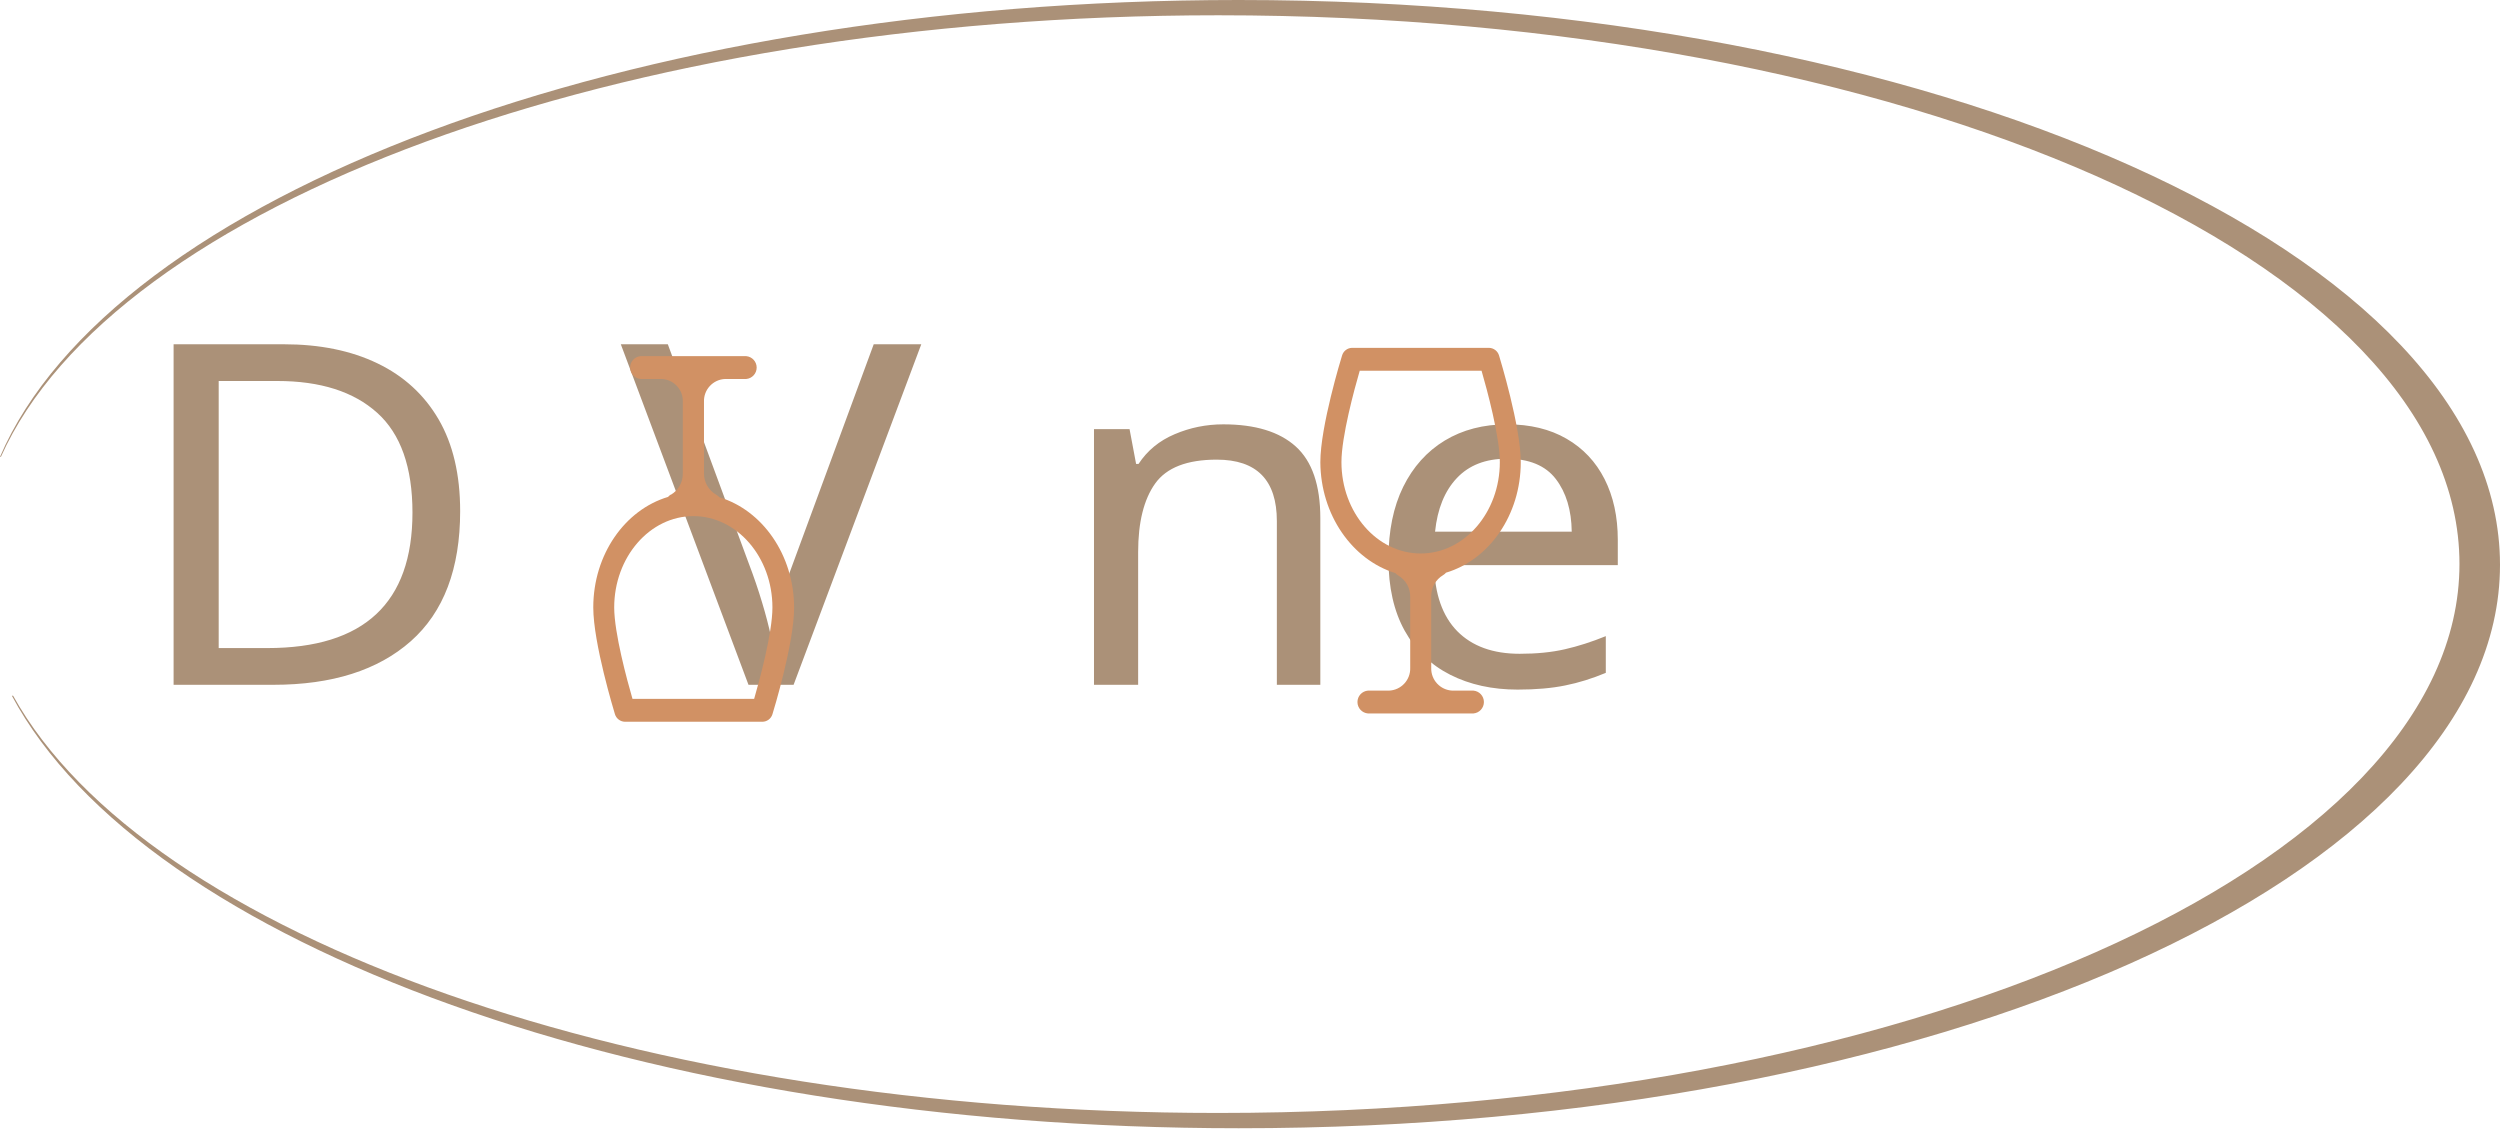
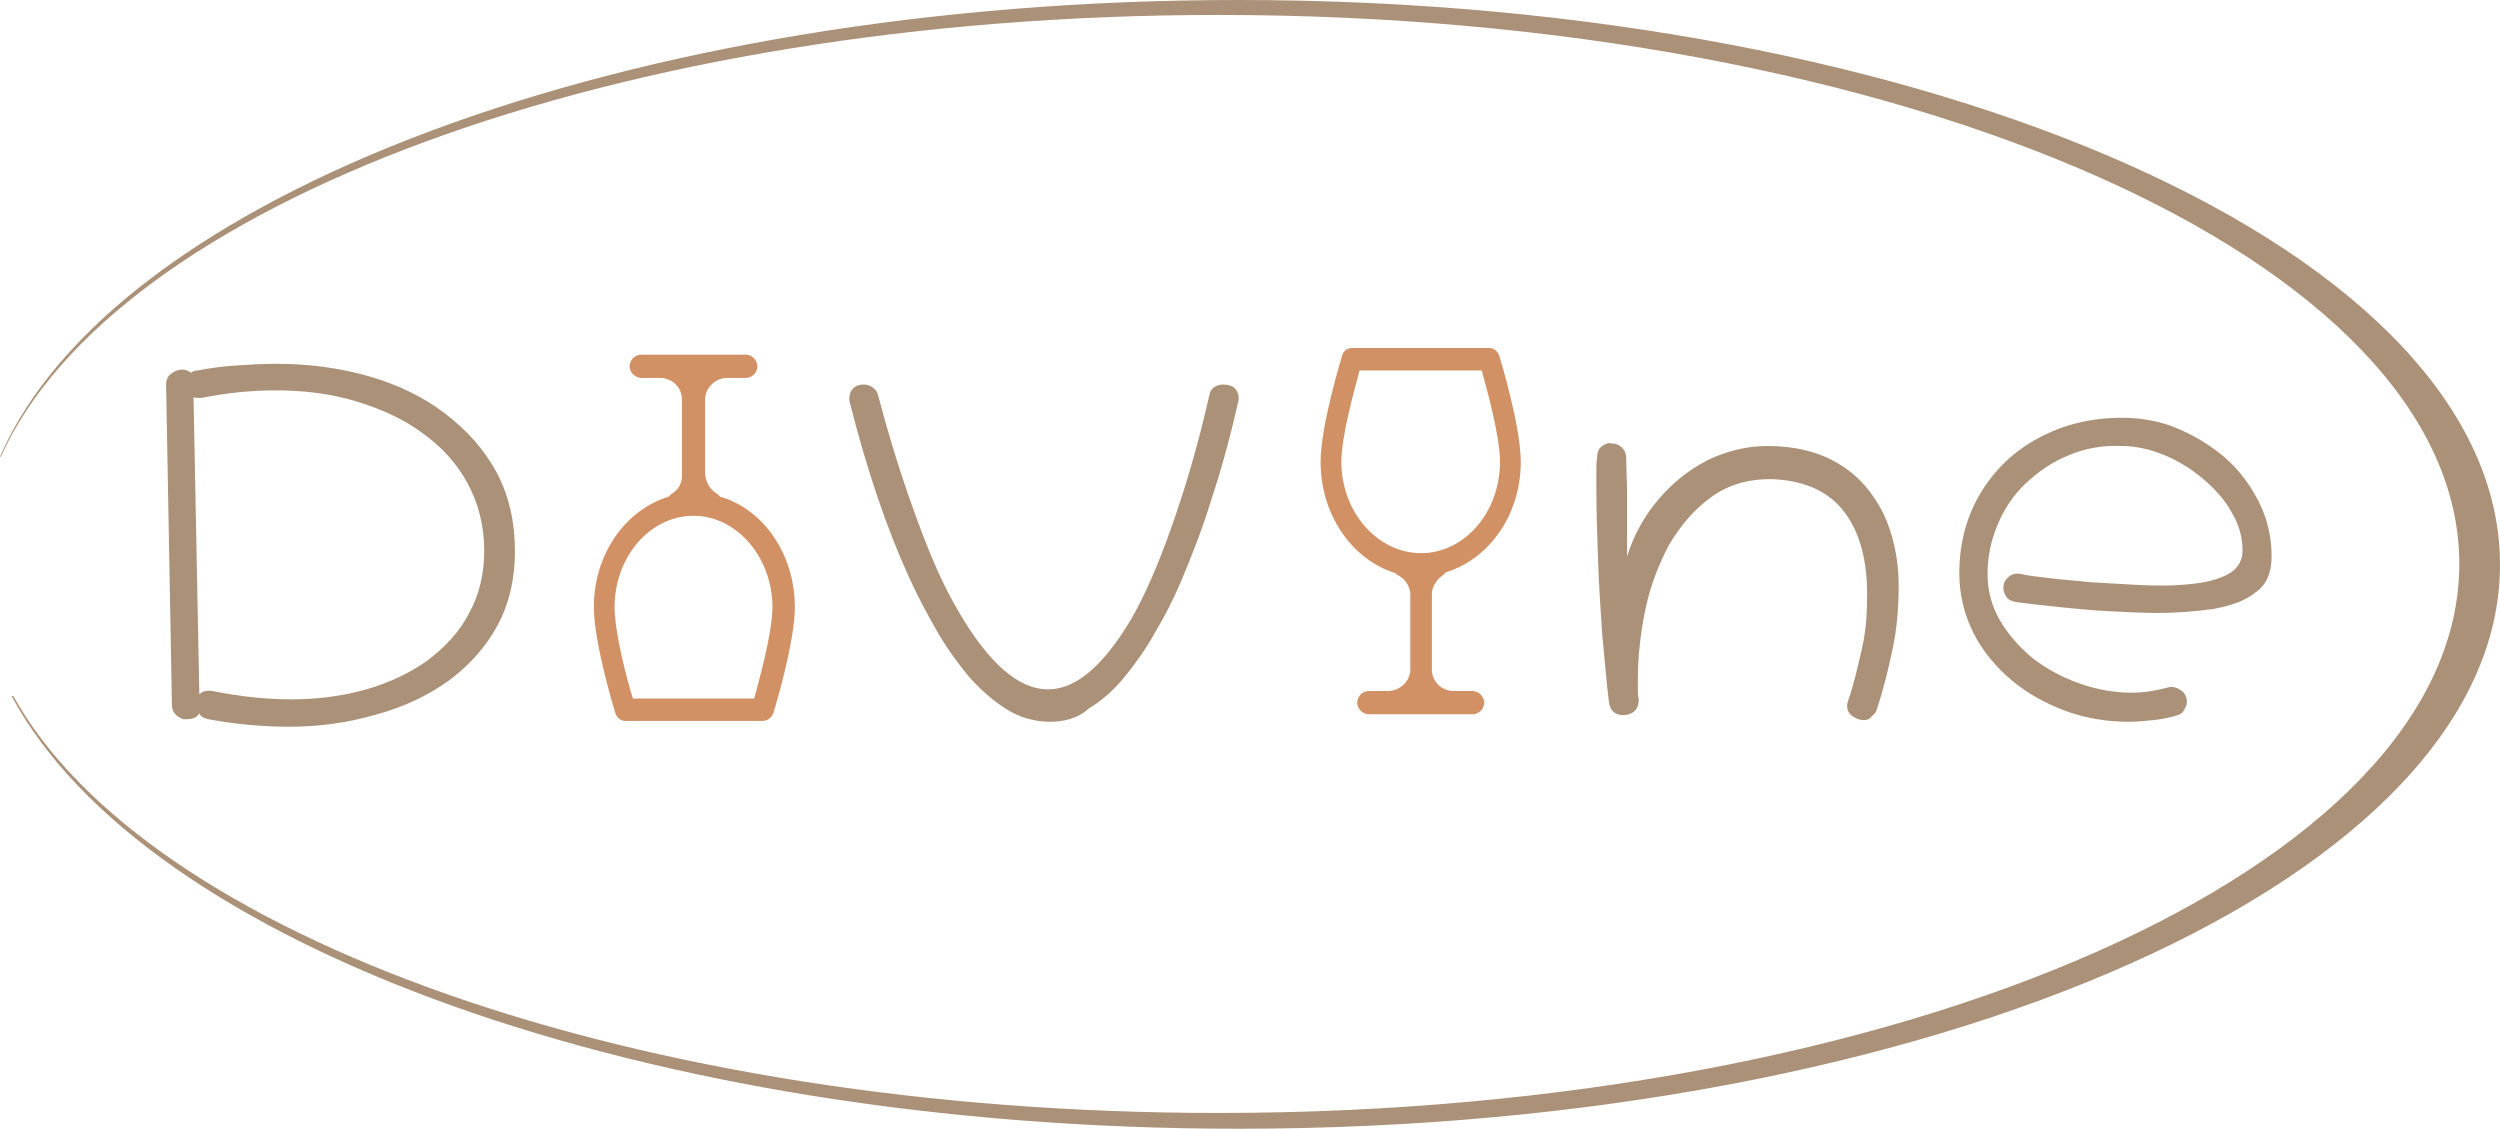
- <svg xmlns="http://www.w3.org/2000/svg" id="Layer_1" data-name="Layer 1" viewBox="0 0 301 135.89">
-   <defs>
-     <style>.cls-1{font-size:57.42px;font-family:HachiMaruPop-Regular, Hachi Maru Pop;}.cls-1,.cls-3{fill:#ab9178;}.cls-2{fill:#d19164;}</style>
-   </defs>
-   <text class="cls-1" transform="translate(15.06 82.45) scale(1.05 1)">D V ne</text>
-   <path class="cls-2" d="M85.77,66.54a1.58,1.58,0,0,0-.34.29c-5.19,1.55-9,6.93-9,13.31,0,4.3,2.5,12.47,2.6,12.82a1.29,1.29,0,0,0,1.21.94H96.75A1.28,1.28,0,0,0,98,93c.11-.35,2.61-8.52,2.61-12.82,0-6.38-3.84-11.76-9-13.31a1.42,1.42,0,0,0-.35-.29A2.93,2.93,0,0,1,89.76,64V55.38a2.65,2.65,0,0,1,2.54-2.75h2.54a1.38,1.38,0,0,0,0-2.75H82.13a1.38,1.38,0,0,0,0,2.75h2.54a2.65,2.65,0,0,1,2.54,2.75V64a2.92,2.92,0,0,1-1.44,2.57ZM98,80.14c0,3.07-1.55,8.77-2.2,11H81.15c-.65-2.24-2.2-7.94-2.2-11,0-6.06,4.28-11,9.53-11S98,74.08,98,80.14Z" transform="translate(-5 -7)" />
-   <path class="cls-2" d="M178.76,76.24a1.37,1.37,0,0,0,.34-.29c5.19-1.55,9-6.93,9-13.31,0-4.3-2.51-12.47-2.61-12.82a1.29,1.29,0,0,0-1.21-.94H167.78a1.28,1.28,0,0,0-1.2.94c-.11.35-2.61,8.52-2.61,12.82C164,69,167.81,74.4,173,76a1.42,1.42,0,0,0,.35.29,2.92,2.92,0,0,1,1.44,2.57V87.4a2.66,2.66,0,0,1-2.55,2.75h-2.54a1.38,1.38,0,0,0,0,2.75H182.4a1.38,1.38,0,0,0,0-2.75h-2.54a2.66,2.66,0,0,1-2.54-2.75V78.81a2.92,2.92,0,0,1,1.44-2.57Zm-12.25-13.6c0-3.07,1.55-8.77,2.2-11h14.67c.65,2.24,2.2,7.94,2.2,11,0,6.06-4.27,11-9.53,11s-9.54-4.94-9.54-11Z" transform="translate(-5 -7)" />
-   <path class="cls-3" d="M154.13,7C80.11,7,18.48,30.69,5,62h.11c13.57-30.31,74-53.16,146.58-53.16,82.53,0,149.43,29.57,149.43,66.06S234.22,141,151.69,141C81.5,141,22.62,119.61,6.58,90.77l-.15,0c16,29.87,76,52.07,147.7,52.07C238,142.89,306,112.47,306,75S238,7,154.13,7Z" transform="translate(-5 -7)" />
+ <svg xmlns="http://www.w3.org/2000/svg" version="1.1" id="Layer_1" x="0px" y="0px" viewBox="0 0 301 135.9" style="enable-background:new 0 0 301 135.9;" xml:space="preserve">
+   <style type="text/css">
+ 	.st0{enable-background:new    ;}
+ 	.st1{fill:#AB9178;}
+ 	.st2{fill:#D19164;}
+ </style>
+   <g class="st0">
+     <path class="st1" d="M34.8,87.5c-3.1,0-6.4-0.3-9.7-0.9c-0.5-0.1-0.9-0.3-1.1-0.7c-0.2,0.3-0.4,0.5-0.8,0.6   c-0.4,0.1-0.7,0.1-1.1,0.1c-0.9-0.3-1.4-0.9-1.4-1.7l-0.7-38.6c0-0.6,0.2-1,0.6-1.3c0.4-0.3,0.8-0.5,1.3-0.5c0.4,0,0.8,0.1,1.1,0.4   c0.2-0.2,0.5-0.3,0.8-0.3c1.6-0.3,3.1-0.5,4.7-0.6c1.6-0.1,3.1-0.2,4.7-0.2c4,0,7.7,0.5,11.2,1.5c3.5,1,6.6,2.5,9.2,4.5   s4.7,4.3,6.2,7.1c1.5,2.8,2.2,6,2.2,9.5c0,3.3-0.7,6.3-2.1,8.9c-1.4,2.6-3.4,4.8-5.8,6.6c-2.5,1.8-5.4,3.2-8.7,4.1   C42,87,38.5,87.5,34.8,87.5z M35.1,84.2c3.2,0,6.2-0.4,9-1.2c2.8-0.8,5.3-2,7.4-3.5c2.1-1.6,3.8-3.4,5-5.7c1.2-2.2,1.8-4.7,1.8-7.5   c0-3-0.7-5.7-2-8.1c-1.3-2.4-3.1-4.4-5.5-6.1c-2.3-1.7-5-2.9-8-3.8c-3-0.9-6.2-1.3-9.6-1.3c-2.9,0-5.9,0.3-8.9,0.9c0,0-0.1,0-0.2,0   c-0.1,0-0.2,0-0.3,0c-0.2,0-0.4,0-0.5-0.1l0.7,35.8c0.4-0.4,0.9-0.5,1.6-0.4C29.1,83.9,32.2,84.2,35.1,84.2z" />
+     <path class="st1" d="M126.4,86.9c-1.8,0-3.6-0.5-5.2-1.5c-1.6-1-3.1-2.3-4.6-4c-1.4-1.7-2.7-3.5-3.9-5.6c-1.2-2.1-2.3-4.2-3.3-6.4   c-2.6-5.7-5-12.7-7.1-21c-0.1-0.6,0-1.1,0.3-1.5c0.3-0.4,0.8-0.6,1.4-0.6c0.4,0,0.7,0.1,1,0.3c0.3,0.2,0.6,0.5,0.7,0.9   c1.5,5.7,3.1,10.7,4.7,15c1.6,4.4,3.2,8.1,5,11.1c3.6,6.2,7.2,9.4,10.8,9.4c3.3,0,6.6-2.8,9.9-8.3c1.7-2.9,3.3-6.6,4.9-11.1   c1.6-4.5,3.2-9.8,4.6-16c0.1-0.5,0.3-0.8,0.6-1c0.3-0.2,0.7-0.3,1-0.3c0.8,0,1.3,0.2,1.6,0.6c0.3,0.4,0.4,0.9,0.3,1.4   c-1,4.4-2.1,8.4-3.3,12c-1.1,3.6-2.4,6.8-3.6,9.7c-0.9,2.1-1.9,4.1-3.1,6.1c-1.1,2-2.4,3.8-3.7,5.4c-1.3,1.6-2.8,2.9-4.3,3.8   C129.8,86.5,128.1,86.9,126.4,86.9z" />
+     <path class="st1" d="M224.4,86.7c-0.5,0-1-0.2-1.4-0.5c-0.4-0.3-0.6-0.7-0.6-1.2c0-0.2,0-0.3,0.1-0.6c0.7-2,1.2-4.2,1.7-6.4   s0.6-4.4,0.6-6.5c0-4.1-0.9-7.4-2.7-9.8c-1.8-2.4-4.6-3.8-8.5-4c-2.9-0.1-5.4,0.6-7.5,2.1c-2.1,1.5-3.8,3.5-5.2,5.9   c-1.2,2.3-2.2,4.8-2.8,7.7s-0.9,5.7-0.9,8.4c0,0.4,0,0.8,0,1.2c0,0.4,0,0.8,0.1,1.2c0,0.7-0.2,1.2-0.6,1.5   c-0.4,0.3-0.9,0.4-1.3,0.4c-1,0-1.6-0.6-1.7-1.7c-0.3-2.4-0.5-5.1-0.8-8.1c-0.2-3-0.4-6-0.5-9c-0.1-3-0.2-5.8-0.2-8.3   c0-0.7,0-1.4,0-2.1c0-0.7,0-1.3,0.1-1.8c0-0.7,0.2-1.1,0.6-1.4c0.4-0.3,0.8-0.4,1.2-0.3c0.5,0,0.9,0.2,1.2,0.5   c0.3,0.3,0.5,0.7,0.5,1.3c0,1.5,0.1,2.8,0.1,3.9c0,1.1,0,2.3,0,3.4c0,1.2,0,2.7,0,4.5c0.8-2.6,2.1-4.9,3.8-6.9   c1.7-2,3.6-3.5,5.9-4.7c2.3-1.1,4.7-1.7,7.2-1.7c3.3,0,6.2,0.7,8.5,2.1c2.4,1.4,4.1,3.4,5.4,5.9c1.2,2.5,1.9,5.5,1.9,8.8   c0,2.6-0.2,5.1-0.7,7.5c-0.5,2.4-1.1,4.9-1.9,7.3c-0.1,0.4-0.3,0.7-0.6,0.9C225.1,86.6,224.8,86.7,224.4,86.7z" />
+     <path class="st1" d="M262.2,86.1c-1,0.3-1.9,0.5-2.9,0.6c-1,0.1-2,0.2-3,0.2c-2.6,0-5.1-0.4-7.6-1.3c-2.4-0.9-4.6-2.1-6.5-3.7   c-1.9-1.6-3.5-3.5-4.6-5.7c-1.1-2.2-1.7-4.6-1.7-7.2c0-3.6,0.9-6.9,2.6-9.7c1.7-2.8,4-5,7-6.6c3-1.6,6.3-2.4,10-2.4   c2.3,0,4.6,0.4,6.7,1.3s4.1,2.1,5.8,3.6c1.7,1.5,3,3.3,4,5.3c1,2,1.5,4.2,1.5,6.5c0,1.9-0.6,3.4-1.9,4.3c-1.2,1-2.9,1.6-5,2   c-2.1,0.3-4.4,0.5-6.9,0.5c-1.7,0-3.6-0.1-5.6-0.2c-2.1-0.1-4.1-0.3-6.1-0.5c-2-0.2-3.7-0.4-5.2-0.6c-0.6-0.1-1-0.3-1.2-0.6   s-0.4-0.7-0.4-1.1c0-0.5,0.2-1,0.6-1.3c0.4-0.4,0.9-0.5,1.5-0.4c0.7,0.2,1.8,0.3,3.4,0.5c1.5,0.2,3.2,0.3,5,0.5   c1.8,0.1,3.6,0.2,5.2,0.3c1.7,0.1,3,0.1,4.1,0.1c3-0.1,5.2-0.4,6.7-1.1c1.5-0.6,2.3-1.7,2.3-3.1c0-1.6-0.4-3.1-1.3-4.6   c-0.8-1.5-2-2.8-3.4-4c-1.4-1.2-3-2.2-4.7-2.9c-1.7-0.7-3.4-1.1-5.2-1.1c-2.3-0.1-4.4,0.3-6.3,1.1c-2,0.8-3.7,2-5.2,3.4   c-1.5,1.4-2.6,3.1-3.4,5c-0.8,1.9-1.2,3.9-1.2,5.9c0,2,0.5,3.9,1.5,5.6s2.4,3.3,4,4.6c1.7,1.3,3.6,2.3,5.6,3c2,0.7,4.1,1.1,6.2,1.1   c1.4,0,2.8-0.2,4.3-0.6c0.1,0,0.3-0.1,0.5-0.1c0.5,0,0.9,0.2,1.3,0.5c0.4,0.3,0.6,0.8,0.6,1.3c0,0.3-0.1,0.6-0.3,0.9   C262.9,85.7,262.6,86,262.2,86.1z" />
+   </g>
+   <path class="st2" d="M80.8,59.5c-0.1,0.1-0.2,0.2-0.3,0.3c-5.2,1.6-9,6.9-9,13.3c0,4.3,2.5,12.5,2.6,12.8c0.2,0.5,0.6,0.9,1.2,0.9  h16.5c0.6,0,1.1-0.4,1.3-0.9c0.1-0.3,2.6-8.5,2.6-12.8c0-6.4-3.8-11.8-9-13.3c-0.1-0.1-0.2-0.2-0.3-0.3c-0.9-0.5-1.5-1.5-1.5-2.6  v-8.6c-0.1-1.5,1.1-2.7,2.5-2.8h2.5c0.8-0.1,1.3-0.7,1.3-1.5c-0.1-0.7-0.6-1.2-1.3-1.3H77.1c-0.8,0.1-1.3,0.7-1.3,1.5  c0.1,0.7,0.6,1.2,1.3,1.3h2.5c1.5,0.1,2.6,1.3,2.5,2.8V57C82.2,58.1,81.7,59,80.8,59.5L80.8,59.5z M93,73.1c0,3.1-1.6,8.8-2.2,11  H76.2c-0.7-2.2-2.2-7.9-2.2-11c0-6.1,4.3-11,9.5-11S93,67.1,93,73.1z" />
+   <path class="st2" d="M173.8,69.2c0.1-0.1,0.2-0.2,0.3-0.3c5.2-1.6,9-6.9,9-13.3c0-4.3-2.5-12.5-2.6-12.8c-0.2-0.5-0.6-0.9-1.2-0.9  h-16.5c-0.6,0-1.1,0.4-1.2,0.9c-0.1,0.3-2.6,8.5-2.6,12.8c0,6.4,3.8,11.8,9,13.4c0.1,0.1,0.2,0.2,0.4,0.3c0.9,0.5,1.5,1.5,1.4,2.6  v8.5c0.1,1.5-1.1,2.7-2.6,2.8h-2.5c-0.8,0.1-1.3,0.7-1.3,1.5c0.1,0.7,0.6,1.2,1.3,1.3h12.7c0.8-0.1,1.3-0.7,1.3-1.5  c-0.1-0.7-0.6-1.2-1.3-1.3h-2.5c-1.5-0.1-2.6-1.3-2.5-2.8v-8.6C172.3,70.8,172.9,69.8,173.8,69.2L173.8,69.2z M161.5,55.6  c0-3.1,1.6-8.8,2.2-11h14.7c0.6,2.2,2.2,7.9,2.2,11c0,6.1-4.3,11-9.5,11S161.5,61.7,161.5,55.6z" />
+   <path class="st1" d="M149.1,0C75.1,0,13.5,23.7,0,55h0.1c13.6-30.3,74-53.2,146.6-53.2c82.5,0,149.4,29.6,149.4,66.1  S229.2,134,146.7,134C76.5,134,17.6,112.6,1.6,83.8H1.4c16,29.9,76,52.1,147.7,52.1C233,135.9,301,105.5,301,68S233,0,149.1,0z" />
</svg>
